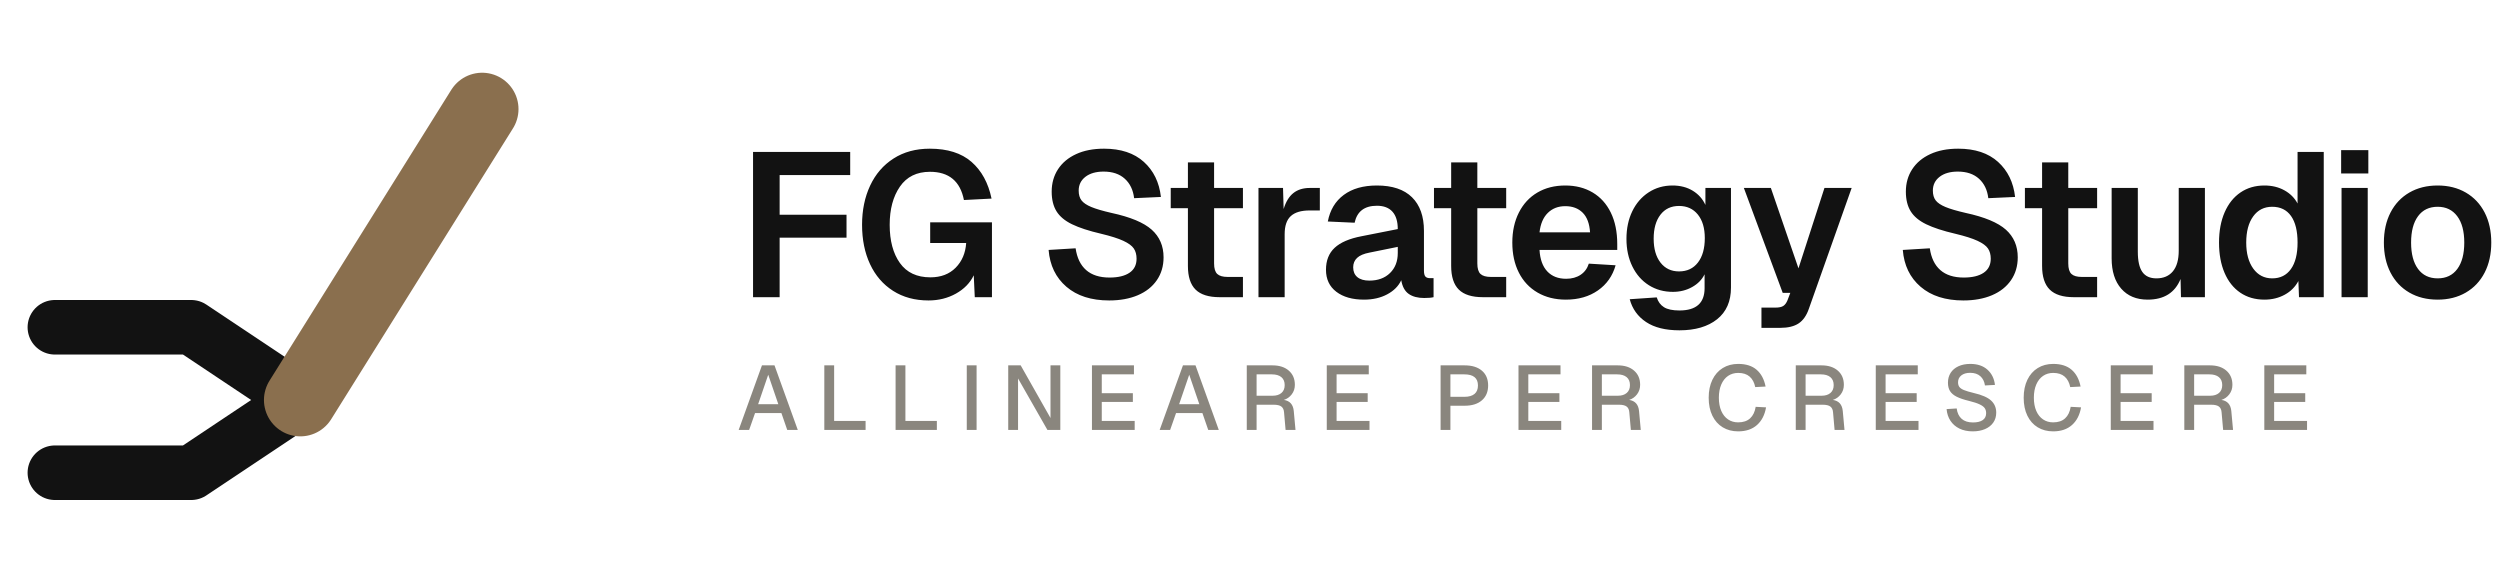
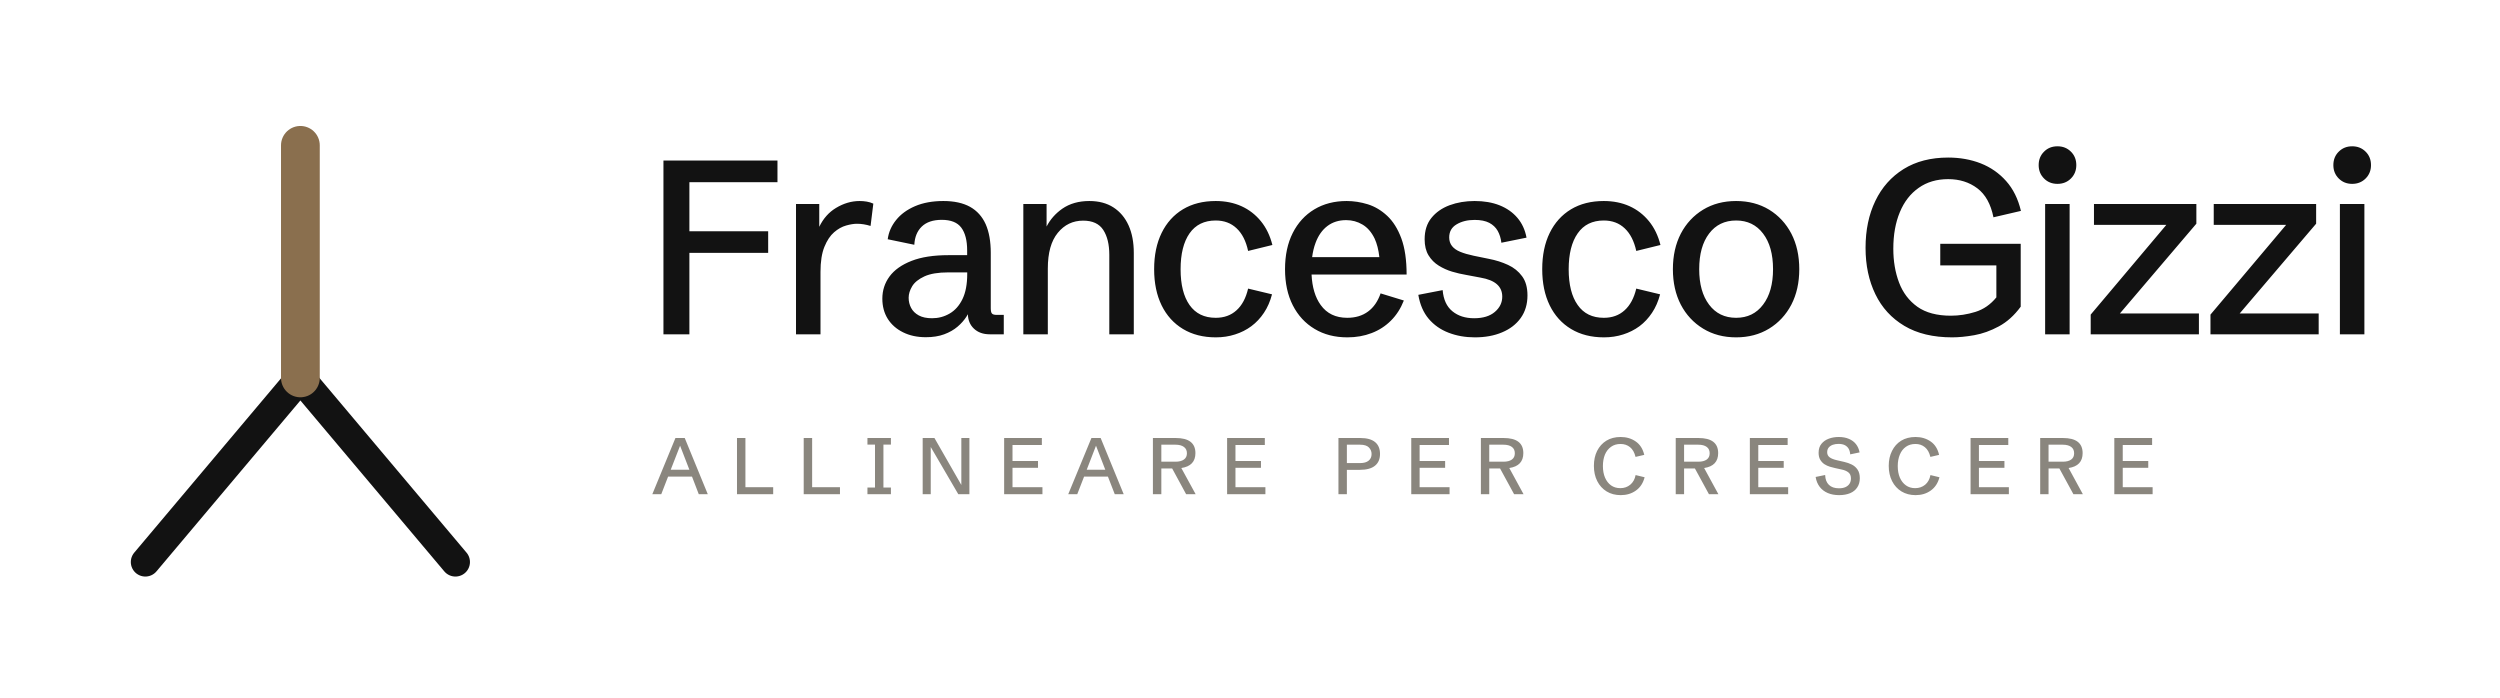
- <svg xmlns="http://www.w3.org/2000/svg" width="275" height="64" viewBox="0 0 274.93 64.00" role="img" aria-label="FG Strategy Studio">
-   <g>
-     <path d="M6 36 H21 L33 44" fill="none" stroke="#121212" stroke-width="6" stroke-linecap="round" stroke-linejoin="round" />
-     <path d="M6 52 H21 L33 44" fill="none" stroke="#121212" stroke-width="6" stroke-linecap="round" stroke-linejoin="round" />
-     <path d="M33 44 L53 12" fill="none" stroke="#8A6F4E" stroke-width="8" stroke-linecap="round" />
+ <svg xmlns="http://www.w3.org/2000/svg" width="344" height="96" viewBox="0 0 344 96" role="img" aria-label="Francesco Gizzi — Allineare per crescere">
+   <g transform="translate(8 14.66667) scale(0.6666667)">
+     <path d="M18 94 L50 56 M82 94 L50 56" fill="none" stroke="#121212" stroke-width="6" stroke-linecap="round" stroke-linejoin="round" />
+     <path d="M50 56 V8" fill="none" stroke="#8A6F4E" stroke-width="8" stroke-linecap="round" />
  </g>
-   <path transform="translate(81.00 32.69)" fill="#121212" d="M1.8 -15.975H12.487V-13.432H4.725V-9.067H12.082V-6.547H4.725V0.0H1.8Z M13.792 -7.965Q13.792 -10.373 14.681 -12.274Q15.57 -14.175 17.258 -15.255Q18.945 -16.335 21.24 -16.335Q24.165 -16.335 25.83 -14.884Q27.495 -13.432 28.035 -10.845L24.997 -10.688Q24.39 -13.792 21.262 -13.792Q19.08 -13.792 17.955 -12.161Q16.83 -10.53 16.83 -7.965Q16.83 -5.332 17.955 -3.757Q19.08 -2.183 21.307 -2.183Q23.04 -2.183 24.086 -3.24Q25.133 -4.297 25.245 -5.962H21.285V-8.235H28.08V0.0H26.19L26.078 -2.407Q25.47 -1.147 24.12 -0.394Q22.77 0.36 21.105 0.36Q18.855 0.36 17.201 -0.698Q15.547 -1.755 14.67 -3.634Q13.792 -5.513 13.792 -7.965Z M34.312 -5.197 37.282 -5.377Q37.508 -3.802 38.441 -2.981Q39.375 -2.16 41.017 -2.16Q42.435 -2.16 43.211 -2.689Q43.987 -3.217 43.987 -4.23Q43.987 -4.905 43.684 -5.355Q43.38 -5.805 42.536 -6.199Q41.692 -6.592 40.095 -6.975Q38.07 -7.447 36.889 -8.021Q35.707 -8.595 35.179 -9.45Q34.65 -10.305 34.65 -11.61Q34.65 -13.005 35.347 -14.074Q36.045 -15.143 37.339 -15.739Q38.633 -16.335 40.41 -16.335Q43.177 -16.335 44.786 -14.884Q46.395 -13.432 46.665 -11.025L43.718 -10.89Q43.56 -12.24 42.694 -13.027Q41.828 -13.815 40.365 -13.815Q39.105 -13.815 38.362 -13.241Q37.62 -12.667 37.62 -11.723Q37.62 -11.047 37.935 -10.642Q38.25 -10.237 39.004 -9.922Q39.758 -9.607 41.22 -9.27Q44.347 -8.595 45.652 -7.425Q46.957 -6.255 46.957 -4.388Q46.957 -2.947 46.215 -1.867Q45.472 -0.787 44.122 -0.214Q42.772 0.36 40.972 0.36Q38.025 0.36 36.27 -1.147Q34.515 -2.655 34.312 -5.197Z M49.635 -3.442V-9.787H47.745V-12.015H49.635V-14.827H52.515V-12.015H55.688V-9.787H52.515V-3.712Q52.515 -2.88 52.864 -2.554Q53.212 -2.228 54.0 -2.228H55.688V0.0H53.123Q51.323 0.0 50.479 -0.833Q49.635 -1.665 49.635 -3.442Z M57.398 -12.015H60.097L60.165 -9.697Q60.525 -10.89 61.234 -11.452Q61.942 -12.015 63.045 -12.015H64.147V-9.54H63.022Q61.627 -9.54 60.953 -8.921Q60.277 -8.303 60.277 -6.93V0.0H57.398Z M64.823 -3.015Q64.823 -4.545 65.779 -5.434Q66.735 -6.322 68.737 -6.705L72.72 -7.492Q72.72 -8.752 72.135 -9.405Q71.55 -10.057 70.425 -10.057Q68.377 -10.057 67.972 -8.19L65.025 -8.325Q65.385 -10.215 66.78 -11.25Q68.175 -12.285 70.425 -12.285Q72.968 -12.285 74.284 -10.991Q75.6 -9.697 75.6 -7.29V-2.925Q75.6 -2.453 75.757 -2.272Q75.915 -2.092 76.275 -2.092H76.657V0.0Q76.297 0.09 75.623 0.09Q74.565 0.09 73.924 -0.36Q73.282 -0.81 73.102 -1.867Q72.653 -0.9 71.561 -0.315Q70.47 0.27 69.007 0.27Q67.095 0.27 65.959 -0.596Q64.823 -1.462 64.823 -3.015ZM72.72 -4.86V-5.535L69.615 -4.905Q68.67 -4.725 68.243 -4.32Q67.815 -3.915 67.815 -3.285Q67.815 -2.587 68.276 -2.205Q68.737 -1.823 69.593 -1.823Q71.01 -1.823 71.865 -2.655Q72.72 -3.487 72.72 -4.86Z M78.593 -3.442V-9.787H76.703V-12.015H78.593V-14.827H81.472V-12.015H84.645V-9.787H81.472V-3.712Q81.472 -2.88 81.821 -2.554Q82.17 -2.228 82.957 -2.228H84.645V0.0H82.08Q80.28 0.0 79.436 -0.833Q78.593 -1.665 78.593 -3.442Z M85.32 -6.007Q85.32 -7.875 86.04 -9.304Q86.76 -10.732 88.076 -11.509Q89.392 -12.285 91.147 -12.285Q92.857 -12.285 94.151 -11.52Q95.445 -10.755 96.154 -9.304Q96.862 -7.853 96.862 -5.85V-5.197H88.312Q88.402 -3.645 89.167 -2.835Q89.932 -2.025 91.237 -2.025Q92.182 -2.025 92.835 -2.464Q93.487 -2.902 93.735 -3.69L96.682 -3.51Q96.188 -1.755 94.736 -0.742Q93.285 0.27 91.215 0.27Q89.438 0.27 88.099 -0.506Q86.76 -1.282 86.04 -2.7Q85.32 -4.117 85.32 -6.007ZM91.147 -10.012Q89.977 -10.012 89.224 -9.27Q88.47 -8.527 88.312 -7.132H93.87Q93.78 -8.572 93.06 -9.293Q92.34 -10.012 91.147 -10.012Z M98.235 0.225 101.205 0.022Q101.43 0.742 102.004 1.103Q102.578 1.462 103.703 1.462Q106.47 1.462 106.47 -0.99V-2.52Q106.043 -1.642 105.097 -1.114Q104.153 -0.585 102.983 -0.585Q101.498 -0.585 100.339 -1.316Q99.18 -2.047 98.528 -3.375Q97.875 -4.702 97.875 -6.412Q97.875 -8.123 98.516 -9.45Q99.157 -10.777 100.316 -11.531Q101.475 -12.285 102.938 -12.285Q104.22 -12.285 105.165 -11.711Q106.11 -11.137 106.56 -10.147V-12.015H109.373V-1.057Q109.373 1.215 107.843 2.43Q106.312 3.645 103.703 3.645Q101.407 3.645 100.035 2.734Q98.662 1.823 98.235 0.225ZM106.493 -6.502Q106.493 -8.145 105.728 -9.09Q104.963 -10.035 103.657 -10.035Q102.353 -10.035 101.61 -9.067Q100.868 -8.1 100.868 -6.435Q100.868 -4.77 101.621 -3.802Q102.375 -2.835 103.657 -2.835Q104.985 -2.835 105.739 -3.814Q106.493 -4.792 106.493 -6.502Z M112.725 1.147H114.255Q114.84 1.147 115.121 0.968Q115.403 0.787 115.582 0.36L115.898 -0.472H115.065L110.79 -12.015H113.76L116.797 -3.172L119.655 -12.015H122.648L117.945 1.26Q117.562 2.385 116.82 2.88Q116.078 3.375 114.773 3.375H112.725Z M128.273 -5.197 131.243 -5.377Q131.468 -3.802 132.401 -2.981Q133.335 -2.16 134.977 -2.16Q136.395 -2.16 137.171 -2.689Q137.947 -3.217 137.947 -4.23Q137.947 -4.905 137.644 -5.355Q137.34 -5.805 136.496 -6.199Q135.653 -6.592 134.055 -6.975Q132.03 -7.447 130.849 -8.021Q129.667 -8.595 129.139 -9.45Q128.61 -10.305 128.61 -11.61Q128.61 -13.005 129.308 -14.074Q130.005 -15.143 131.299 -15.739Q132.593 -16.335 134.37 -16.335Q137.137 -16.335 138.746 -14.884Q140.355 -13.432 140.625 -11.025L137.678 -10.89Q137.52 -12.24 136.654 -13.027Q135.787 -13.815 134.325 -13.815Q133.065 -13.815 132.322 -13.241Q131.58 -12.667 131.58 -11.723Q131.58 -11.047 131.895 -10.642Q132.21 -10.237 132.964 -9.922Q133.718 -9.607 135.18 -9.27Q138.308 -8.595 139.613 -7.425Q140.917 -6.255 140.917 -4.388Q140.917 -2.947 140.175 -1.867Q139.433 -0.787 138.082 -0.214Q136.732 0.36 134.933 0.36Q131.985 0.36 130.23 -1.147Q128.475 -2.655 128.273 -5.197Z M143.595 -3.442V-9.787H141.705V-12.015H143.595V-14.827H146.475V-12.015H149.648V-9.787H146.475V-3.712Q146.475 -2.88 146.824 -2.554Q147.172 -2.228 147.96 -2.228H149.648V0.0H147.082Q145.282 0.0 144.439 -0.833Q143.595 -1.665 143.595 -3.442Z M151.245 -4.275V-12.015H154.125V-4.995Q154.125 -3.487 154.62 -2.779Q155.115 -2.07 156.172 -2.07Q157.342 -2.07 157.984 -2.846Q158.625 -3.623 158.625 -5.107V-12.015H161.505V0.0H158.872L158.827 -2.002Q157.905 0.27 155.205 0.27Q153.36 0.27 152.302 -0.934Q151.245 -2.137 151.245 -4.275Z M163.058 -6.007Q163.058 -7.92 163.676 -9.337Q164.295 -10.755 165.42 -11.52Q166.545 -12.285 168.052 -12.285Q169.29 -12.285 170.246 -11.756Q171.202 -11.227 171.697 -10.305V-15.975H174.577V0.0H171.855L171.787 -1.777Q171.27 -0.81 170.28 -0.27Q169.29 0.27 168.052 0.27Q166.522 0.27 165.397 -0.495Q164.272 -1.26 163.665 -2.677Q163.058 -4.095 163.058 -6.007ZM171.697 -6.007Q171.697 -7.92 170.977 -8.933Q170.257 -9.945 168.907 -9.945Q167.58 -9.945 166.815 -8.887Q166.05 -7.83 166.05 -6.007Q166.05 -4.207 166.826 -3.139Q167.602 -2.07 168.907 -2.07Q170.235 -2.07 170.966 -3.094Q171.697 -4.117 171.697 -6.007Z M176.535 -12.015H179.415V0.0H176.535ZM176.49 -16.177H179.482V-13.612H176.49Z M181.192 -6.007Q181.192 -7.897 181.924 -9.315Q182.655 -10.732 183.994 -11.509Q185.332 -12.285 187.11 -12.285Q188.865 -12.285 190.204 -11.509Q191.542 -10.732 192.274 -9.315Q193.005 -7.897 193.005 -6.007Q193.005 -4.117 192.274 -2.7Q191.542 -1.282 190.204 -0.506Q188.865 0.27 187.11 0.27Q185.332 0.27 183.994 -0.506Q182.655 -1.282 181.924 -2.7Q181.192 -4.117 181.192 -6.007ZM190.035 -6.007Q190.035 -7.875 189.259 -8.91Q188.482 -9.945 187.11 -9.945Q185.715 -9.945 184.95 -8.91Q184.185 -7.875 184.185 -6.007Q184.185 -4.14 184.95 -3.105Q185.715 -2.07 187.11 -2.07Q188.505 -2.07 189.27 -3.105Q190.035 -4.14 190.035 -6.007Z" />
-   <path transform="translate(81.00 47.29)" fill="#8A867E" d="M2.78 -7.1H4.16L6.72 0.0H5.56L4.92 -1.85H2.02L1.37 0.0H0.22ZM4.58 -2.83 3.47 -6.07 2.36 -2.83Z M9.64 -7.1H10.72V-0.99H14.18V0.0H9.64Z M17.48 -7.1H18.56V-0.99H22.02V0.0H17.48Z M25.31 -7.1H26.39V0.0H25.31Z M29.87 -7.1H31.24L34.52 -1.31V-7.1H35.6V0.0H34.18L30.95 -5.66V0.0H29.87Z M39.08 -7.1H43.7V-6.11H40.16V-4.04H43.58V-3.08H40.16V-0.99H43.78V0.0H39.08Z M49.09 -7.1H50.47L53.03 0.0H51.87L51.23 -1.85H48.33L47.68 0.0H46.53ZM50.89 -2.83 49.78 -6.07 48.67 -2.83Z M56.11 -7.1H58.94Q60.07 -7.1 60.735 -6.52Q61.4 -5.94 61.4 -4.96Q61.4 -4.36 61.055 -3.91Q60.71 -3.46 60.19 -3.3Q61.18 -3.15 61.28 -2.07L61.47 0.0H60.38L60.21 -1.93Q60.18 -2.37 59.915 -2.57Q59.65 -2.77 59.07 -2.77H57.19V0.0H56.11ZM60.28 -4.93Q60.28 -5.5 59.915 -5.805Q59.55 -6.11 58.87 -6.11H57.19V-3.76H58.96Q59.57 -3.76 59.925 -4.065Q60.28 -4.37 60.28 -4.93Z M64.91 -7.1H69.53V-6.11H65.99V-4.04H69.41V-3.08H65.99V-0.99H69.61V0.0H64.91Z M77.43 -7.1H80.08Q81.29 -7.1 81.975 -6.515Q82.66 -5.93 82.66 -4.89Q82.66 -3.85 81.975 -3.255Q81.29 -2.66 80.08 -2.66H78.51V0.0H77.43ZM81.54 -4.89Q81.54 -5.5 81.165 -5.805Q80.79 -6.11 80.05 -6.11H78.51V-3.64H80.05Q80.78 -3.64 81.16 -3.955Q81.54 -4.27 81.54 -4.89Z M86.0 -7.1H90.62V-6.11H87.08V-4.04H90.5V-3.08H87.08V-0.99H90.7V0.0H86.0Z M94.09 -7.1H96.92Q98.05 -7.1 98.715 -6.52Q99.38 -5.94 99.38 -4.96Q99.38 -4.36 99.035 -3.91Q98.69 -3.46 98.17 -3.3Q99.16 -3.15 99.26 -2.07L99.45 0.0H98.36L98.19 -1.93Q98.16 -2.37 97.895 -2.57Q97.63 -2.77 97.05 -2.77H95.17V0.0H94.09ZM98.26 -4.93Q98.26 -5.5 97.895 -5.805Q97.53 -6.11 96.85 -6.11H95.17V-3.76H96.94Q97.55 -3.76 97.905 -4.065Q98.26 -4.37 98.26 -4.93Z M106.92 -3.54Q106.92 -4.67 107.325 -5.51Q107.73 -6.35 108.465 -6.805Q109.2 -7.26 110.17 -7.26Q111.45 -7.26 112.195 -6.615Q112.94 -5.97 113.18 -4.77L112.04 -4.71Q111.89 -5.46 111.425 -5.865Q110.96 -6.27 110.17 -6.27Q109.53 -6.27 109.05 -5.94Q108.57 -5.61 108.305 -4.995Q108.04 -4.38 108.04 -3.54Q108.04 -2.7 108.305 -2.09Q108.57 -1.48 109.05 -1.155Q109.53 -0.83 110.16 -0.83Q111 -0.83 111.48 -1.275Q111.96 -1.72 112.09 -2.54L113.23 -2.48Q113.02 -1.24 112.235 -0.54Q111.45 0.16 110.16 0.16Q109.2 0.16 108.465 -0.285Q107.73 -0.73 107.325 -1.565Q106.92 -2.4 106.92 -3.54Z M116.5 -7.1H119.33Q120.46 -7.1 121.125 -6.52Q121.79 -5.94 121.79 -4.96Q121.79 -4.36 121.445 -3.91Q121.1 -3.46 120.58 -3.3Q121.57 -3.15 121.67 -2.07L121.86 0.0H120.77L120.6 -1.93Q120.57 -2.37 120.305 -2.57Q120.04 -2.77 119.46 -2.77H117.58V0.0H116.5ZM120.67 -4.93Q120.67 -5.5 120.305 -5.805Q119.94 -6.11 119.26 -6.11H117.58V-3.76H119.35Q119.96 -3.76 120.315 -4.065Q120.67 -4.37 120.67 -4.93Z M125.3 -7.1H129.92V-6.11H126.38V-4.04H129.8V-3.08H126.38V-0.99H130.0V0.0H125.3Z M133.09 -2.29 134.2 -2.36Q134.3 -1.61 134.75 -1.215Q135.2 -0.82 135.99 -0.82Q136.69 -0.82 137.065 -1.08Q137.44 -1.34 137.44 -1.84Q137.44 -2.16 137.29 -2.385Q137.14 -2.61 136.735 -2.805Q136.33 -3.0 135.56 -3.19Q134.69 -3.4 134.19 -3.655Q133.69 -3.91 133.465 -4.275Q133.24 -4.64 133.24 -5.2Q133.24 -5.81 133.535 -6.275Q133.83 -6.74 134.39 -7.0Q134.95 -7.26 135.7 -7.26Q136.88 -7.26 137.585 -6.625Q138.29 -5.99 138.41 -4.95L137.31 -4.89Q137.22 -5.53 136.805 -5.905Q136.39 -6.28 135.68 -6.28Q135.07 -6.28 134.71 -5.995Q134.35 -5.71 134.35 -5.24Q134.35 -4.92 134.495 -4.725Q134.64 -4.53 135.005 -4.38Q135.37 -4.23 136.08 -4.06Q137.42 -3.75 137.985 -3.23Q138.55 -2.71 138.55 -1.9Q138.55 -1.27 138.225 -0.805Q137.9 -0.34 137.315 -0.09Q136.73 0.16 135.97 0.16Q135.13 0.16 134.505 -0.145Q133.88 -0.45 133.515 -1.005Q133.15 -1.56 133.09 -2.29Z M141.57 -3.54Q141.57 -4.67 141.975 -5.51Q142.38 -6.35 143.115 -6.805Q143.85 -7.26 144.82 -7.26Q146.1 -7.26 146.845 -6.615Q147.59 -5.97 147.83 -4.77L146.69 -4.71Q146.54 -5.46 146.075 -5.865Q145.61 -6.27 144.82 -6.27Q144.18 -6.27 143.7 -5.94Q143.22 -5.61 142.955 -4.995Q142.69 -4.38 142.69 -3.54Q142.69 -2.7 142.955 -2.09Q143.22 -1.48 143.7 -1.155Q144.18 -0.83 144.81 -0.83Q145.65 -0.83 146.13 -1.275Q146.61 -1.72 146.74 -2.54L147.88 -2.48Q147.67 -1.24 146.885 -0.54Q146.1 0.16 144.81 0.16Q143.85 0.16 143.115 -0.285Q142.38 -0.73 141.975 -1.565Q141.57 -2.4 141.57 -3.54Z M151.15 -7.1H155.77V-6.11H152.23V-4.04H155.65V-3.08H152.23V-0.99H155.85V0.0H151.15Z M159.24 -7.1H162.07Q163.2 -7.1 163.865 -6.52Q164.53 -5.94 164.53 -4.96Q164.53 -4.36 164.185 -3.91Q163.84 -3.46 163.32 -3.3Q164.31 -3.15 164.41 -2.07L164.6 0.0H163.51L163.34 -1.93Q163.31 -2.37 163.045 -2.57Q162.78 -2.77 162.2 -2.77H160.32V0.0H159.24ZM163.41 -4.93Q163.41 -5.5 163.045 -5.805Q162.68 -6.11 162.0 -6.11H160.32V-3.76H162.09Q162.7 -3.76 163.055 -4.065Q163.41 -4.37 163.41 -4.93Z M168.04 -7.1H172.66V-6.11H169.12V-4.04H172.54V-3.08H169.12V-0.99H172.74V0.0H168.04Z" />
+   <path d="M94.86 46L91.29 46L91.29 22.09L106.98 22.09L106.98 25.07L94.86 25.07L94.86 31.82L105.70 31.82L105.70 34.79L94.86 34.79L94.86 46Z M112.90 46L109.53 46L109.53 28.07L112.73 28.07L112.73 31.21Q113.55 29.51 115.02 28.62L115.02 28.62Q116.60 27.66 118.29 27.66L118.29 27.66Q118.77 27.66 119.26 27.74Q119.74 27.82 120.17 28.02L120.17 28.02L119.79 31.09Q118.84 30.79 117.91 30.79L117.91 30.79Q117.28 30.79 116.43 31.03Q115.57 31.27 114.77 31.96Q113.98 32.64 113.44 33.96Q112.90 35.28 112.90 37.42L112.90 37.42L112.90 46Z M127.40 46.40L127.40 46.40Q125.62 46.40 124.27 45.73Q122.92 45.07 122.16 43.88Q121.41 42.68 121.41 41.10L121.41 41.10Q121.41 39.39 122.40 38.04Q123.40 36.69 125.42 35.90Q127.43 35.11 130.50 35.11L130.50 35.11L133.08 35.11L133.08 34.45Q133.08 32.40 132.27 31.32Q131.47 30.25 129.59 30.25L129.59 30.25Q127.80 30.25 126.84 31.17Q125.89 32.09 125.81 33.68L125.81 33.68L122.15 32.92Q122.34 31.47 123.30 30.28Q124.26 29.08 125.91 28.37Q127.57 27.66 129.81 27.66L129.81 27.66Q132.03 27.66 133.48 28.46Q134.92 29.27 135.63 30.85Q136.33 32.44 136.33 34.79L136.33 34.79L136.33 42.41Q136.33 42.96 136.49 43.14Q136.65 43.33 137.16 43.33L137.16 43.33L138.12 43.33L138.12 46L136.18 46Q134.84 46 134.01 45.22L134.01 45.22Q133.21 44.46 133.18 43.24L133.18 43.24Q133.09 43.39 132.99 43.56L132.99 43.56Q132.51 44.31 131.76 44.95Q131.00 45.60 129.92 46Q128.84 46.40 127.40 46.40ZM128.25 43.79L128.25 43.79Q129.56 43.79 130.66 43.15Q131.77 42.51 132.43 41.17Q133.09 39.82 133.09 37.70L133.09 37.70L133.09 37.48L130.49 37.48Q128.40 37.48 127.20 38.03Q126.01 38.58 125.52 39.38Q125.03 40.19 125.03 40.97L125.03 40.97Q125.03 41.73 125.37 42.37Q125.71 43.01 126.42 43.40Q127.13 43.79 128.25 43.79Z M144.18 46L140.81 46L140.81 28.07L144.01 28.07L144.01 31.17Q144.76 29.71 146.17 28.72L146.17 28.72Q147.70 27.66 149.89 27.66L149.89 27.66Q151.85 27.66 153.21 28.54Q154.57 29.42 155.29 31.01Q156.01 32.60 156.01 34.81L156.01 34.81L156.01 46L152.64 46L152.64 35.06Q152.64 32.92 151.81 31.64Q150.98 30.36 149.04 30.36L149.04 30.36Q146.92 30.36 145.55 32.04Q144.18 33.71 144.18 36.94L144.18 36.94L144.18 46Z M167.30 46.42L167.30 46.42Q164.69 46.42 162.78 45.27Q160.87 44.12 159.84 42.02Q158.81 39.91 158.81 37.04L158.81 37.04Q158.81 34.15 159.84 32.05Q160.87 29.95 162.77 28.80Q164.67 27.66 167.28 27.66L167.28 27.66Q169.24 27.66 170.82 28.37Q172.39 29.08 173.50 30.44Q174.60 31.79 175.08 33.71L175.08 33.71L171.74 34.53Q171.30 32.49 170.16 31.42Q169.02 30.34 167.28 30.34L167.28 30.34Q164.92 30.34 163.68 32.11Q162.45 33.88 162.45 37.05L162.45 37.05Q162.45 40.22 163.68 41.97Q164.92 43.73 167.28 43.73L167.28 43.73Q169.01 43.73 170.14 42.70Q171.28 41.68 171.74 39.71L171.74 39.71L175.03 40.50Q174.65 41.95 173.92 43.04Q173.19 44.14 172.18 44.89Q171.18 45.63 169.94 46.02Q168.71 46.42 167.30 46.42Z M185.40 46.42L185.40 46.42Q182.81 46.42 180.89 45.26Q178.96 44.11 177.89 42.01Q176.82 39.91 176.82 37.04Q176.82 34.16 177.88 32.06Q178.94 29.96 180.85 28.81Q182.76 27.66 185.30 27.66L185.30 27.66Q186.75 27.66 188.21 28.11Q189.67 28.57 190.88 29.70Q192.09 30.83 192.82 32.79Q193.55 34.76 193.55 37.78L193.55 37.78L180.47 37.78Q180.60 40.42 181.73 41.97L181.73 41.97Q182.99 43.73 185.38 43.73L185.38 43.73Q187.08 43.73 188.24 42.87Q189.40 42.02 189.97 40.37L189.97 40.37L193.17 41.35Q192.52 43.00 191.39 44.12Q190.26 45.25 188.74 45.83Q187.21 46.42 185.40 46.42ZM180.55 35.38L180.55 35.38L189.80 35.38Q189.63 33.86 189.15 32.83L189.15 32.83Q188.51 31.51 187.48 30.90Q186.46 30.29 185.23 30.29L185.23 30.29Q183.72 30.29 182.65 31.10Q181.58 31.91 181.02 33.42L181.02 33.42Q180.69 34.30 180.55 35.38Z M202.94 46.42L202.94 46.42Q200.97 46.42 199.32 45.78Q197.68 45.15 196.59 43.87Q195.50 42.58 195.16 40.57L195.16 40.57L198.51 39.92Q198.67 41.87 199.85 42.83Q201.02 43.79 202.84 43.79L202.84 43.79Q204.67 43.79 205.69 42.92Q206.71 42.05 206.71 40.82L206.71 40.82Q206.71 39.76 205.97 39.11Q205.23 38.46 203.72 38.20L203.72 38.20L201.70 37.82Q200.80 37.67 199.81 37.38Q198.82 37.08 197.97 36.55Q197.11 36.02 196.57 35.14Q196.03 34.26 196.03 32.92L196.03 32.92Q196.03 31.14 196.96 29.99Q197.89 28.83 199.46 28.24Q201.03 27.66 202.91 27.66L202.91 27.66Q204.85 27.66 206.34 28.25Q207.84 28.85 208.79 29.97Q209.75 31.09 210.05 32.70L210.05 32.70L206.59 33.40Q206.48 32.47 206.08 31.76Q205.68 31.06 204.92 30.66Q204.15 30.26 202.91 30.26L202.91 30.26Q201.45 30.26 200.43 30.87Q199.41 31.47 199.41 32.67L199.41 32.67Q199.41 33.37 199.80 33.86Q200.19 34.35 200.93 34.65Q201.68 34.96 202.78 35.19L202.78 35.19L204.88 35.62Q206.29 35.89 207.50 36.45Q208.70 37.00 209.44 38.01Q210.18 39.01 210.18 40.65L210.18 40.65Q210.18 42.46 209.25 43.76Q208.32 45.05 206.69 45.73Q205.07 46.42 202.94 46.42Z M220.70 46.42L220.70 46.42Q218.09 46.42 216.18 45.27Q214.27 44.12 213.24 42.02Q212.21 39.91 212.21 37.04L212.21 37.04Q212.21 34.15 213.24 32.05Q214.27 29.95 216.17 28.80Q218.07 27.66 220.68 27.66L220.68 27.66Q222.64 27.66 224.22 28.37Q225.79 29.08 226.90 30.44Q228.00 31.79 228.48 33.71L228.48 33.71L225.15 34.53Q224.70 32.49 223.56 31.42Q222.42 30.34 220.68 30.34L220.68 30.34Q218.32 30.34 217.09 32.11Q215.85 33.88 215.85 37.05L215.85 37.05Q215.85 40.22 217.09 41.97Q218.32 43.73 220.68 43.73L220.68 43.73Q222.41 43.73 223.54 42.70Q224.68 41.68 225.15 39.71L225.15 39.71L228.43 40.50Q228.05 41.95 227.32 43.04Q226.59 44.14 225.59 44.89Q224.58 45.63 223.35 46.02Q222.11 46.42 220.70 46.42Z M238.89 46.42L238.89 46.42Q236.31 46.42 234.35 45.22Q232.38 44.02 231.28 41.92Q230.19 39.81 230.19 37.04L230.19 37.04Q230.19 34.26 231.28 32.15Q232.38 30.05 234.35 28.85Q236.31 27.66 238.89 27.66L238.89 27.66Q241.46 27.66 243.43 28.85Q245.39 30.05 246.49 32.15Q247.58 34.26 247.58 37.04L247.58 37.04Q247.58 39.81 246.49 41.92Q245.39 44.02 243.43 45.22Q241.46 46.42 238.89 46.42ZM238.89 43.73L238.89 43.73Q241.24 43.73 242.60 41.92Q243.97 40.12 243.97 37.04L243.97 37.04Q243.97 33.93 242.60 32.14Q241.24 30.34 238.89 30.34L238.89 30.34Q236.53 30.34 235.17 32.14Q233.81 33.93 233.81 37.04L233.81 37.04Q233.81 40.12 235.17 41.92Q236.53 43.73 238.89 43.73Z  M268.62 46.42L268.62 46.42Q264.69 46.42 262.04 44.84Q259.39 43.26 258.05 40.48Q256.70 37.70 256.70 34.10L256.70 34.10Q256.70 30.43 258.05 27.64Q259.39 24.85 261.94 23.26Q264.49 21.68 268.07 21.68L268.07 21.68Q270.50 21.68 272.55 22.48Q274.60 23.29 276.04 24.91Q277.49 26.53 278.08 29.02L278.08 29.02L274.30 29.90Q273.75 27.17 272.08 25.91Q270.41 24.65 268.07 24.65L268.07 24.65Q265.70 24.65 264.01 25.85Q262.31 27.04 261.42 29.19Q260.52 31.34 260.52 34.23L260.52 34.23Q260.52 36.79 261.31 38.88Q262.10 40.97 263.83 42.21Q265.57 43.44 268.44 43.44L268.44 43.44Q270.13 43.44 271.81 42.92Q273.49 42.40 274.70 40.92L274.70 40.92L274.70 36.52L266.98 36.52L266.98 33.55L278.05 33.55L278.05 42.20Q276.72 44.01 275.04 44.91Q273.35 45.82 271.67 46.12Q269.98 46.42 268.62 46.42Z M284.78 46L281.41 46L281.41 28.07L284.78 28.07L284.78 46ZM283.11 25.30L283.11 25.30Q281.99 25.30 281.26 24.56Q280.52 23.82 280.52 22.72L280.52 22.72Q280.52 21.60 281.26 20.87Q281.99 20.13 283.11 20.13L283.11 20.13Q284.22 20.13 284.96 20.87Q285.70 21.60 285.70 22.72L285.70 22.72Q285.70 23.82 284.96 24.56Q284.22 25.30 283.11 25.30Z M302.57 46L287.68 46L287.68 43.29L298.09 30.94L288.13 30.94L288.13 28.07L302.22 28.07L302.22 30.78L291.70 43.13L302.57 43.13L302.57 46Z M319.05 46L304.16 46L304.16 43.29L314.57 30.94L304.61 30.94L304.61 28.07L318.70 28.07L318.70 30.78L308.18 43.13L319.05 43.13L319.05 46Z M325.34 46L321.97 46L321.97 28.07L325.34 28.07L325.34 46ZM323.66 25.30L323.66 25.30Q322.55 25.30 321.81 24.56Q321.07 23.82 321.07 22.72L321.07 22.72Q321.07 21.60 321.81 20.87Q322.55 20.13 323.66 20.13L323.66 20.13Q324.77 20.13 325.51 20.87Q326.25 21.60 326.25 22.72L326.25 22.72Q326.25 23.82 325.51 24.56Q324.77 25.30 323.66 25.30Z " fill="#121212" />
+   <path d="M90.99 68L89.76 68L92.94 60.27L94.22 60.27L97.39 68L96.15 68L95.22 65.58L91.93 65.58L90.99 68ZM92.29 64.64L94.86 64.64L93.58 61.33L92.29 64.64Z M106.39 68L101.41 68L101.41 60.27L102.57 60.27L102.57 67.04L106.39 67.04L106.39 68Z M115.58 68L110.59 68L110.59 60.27L111.75 60.27L111.75 67.04L115.58 67.04L115.58 68Z M122.59 68L119.36 68L119.36 67.08L120.40 67.08L120.40 61.18L119.36 61.18L119.36 60.27L122.59 60.27L122.59 61.18L121.56 61.18L121.56 67.08L122.59 67.08L122.59 68Z M128.07 68L126.96 68L126.96 60.27L128.58 60.27L132.28 66.73L132.28 60.27L133.39 60.27L133.39 68L131.86 68L128.07 61.51L128.07 68Z M143.44 68L138.17 68L138.17 60.27L143.36 60.27L143.36 61.23L139.32 61.23L139.32 63.43L142.83 63.43L142.83 64.37L139.32 64.37L139.32 67.04L143.44 67.04L143.44 68Z M148.23 68L146.99 68L150.18 60.27L151.45 60.27L154.62 68L153.39 68L152.45 65.58L149.17 65.58L148.23 68ZM149.53 64.64L152.09 64.64L150.81 61.33L149.53 64.64Z M159.80 68L158.64 68L158.64 60.27L161.78 60.27Q164.49 60.27 164.49 62.35L164.49 62.35Q164.49 64.11 162.55 64.40L162.55 64.40L164.52 68L163.21 68L161.29 64.46L159.80 64.46L159.80 68ZM159.80 61.19L159.80 63.53L161.75 63.53Q162.50 63.53 162.91 63.23Q163.32 62.94 163.32 62.37L163.32 62.37Q163.32 61.80 162.91 61.50Q162.50 61.19 161.75 61.19L161.75 61.19L159.80 61.19Z M174.12 68L168.85 68L168.85 60.27L174.04 60.27L174.04 61.23L170.00 61.23L170.00 63.43L173.51 63.43L173.51 64.37L170.00 64.37L170.00 67.04L174.12 67.04L174.12 68Z  M185.33 68L184.17 68L184.17 60.27L187.18 60.27Q188.53 60.27 189.21 60.83Q189.89 61.39 189.89 62.46L189.89 62.46Q189.89 63.52 189.20 64.08Q188.51 64.65 187.11 64.65L187.11 64.65L185.33 64.65L185.33 68ZM185.33 61.19L185.33 63.72L187.15 63.72Q187.92 63.72 188.32 63.39Q188.73 63.06 188.73 62.47L188.73 62.47Q188.73 61.95 188.36 61.57Q187.99 61.19 187.14 61.19L187.14 61.19L185.33 61.19Z M199.46 68L194.19 68L194.19 60.27L199.38 60.27L199.38 61.23L195.34 61.23L195.34 63.43L198.85 63.43L198.85 64.37L195.34 64.37L195.34 67.04L199.46 67.04L199.46 68Z M204.92 68L203.77 68L203.77 60.27L206.90 60.27Q209.61 60.27 209.61 62.35L209.61 62.35Q209.61 64.11 207.68 64.40L207.68 64.40L209.64 68L208.34 68L206.41 64.46L204.92 64.46L204.92 68ZM204.92 61.19L204.92 63.53L206.88 63.53Q207.63 63.53 208.04 63.23Q208.44 62.94 208.44 62.37L208.44 62.37Q208.44 61.80 208.04 61.50Q207.63 61.19 206.87 61.19L206.87 61.19L204.92 61.19Z  M223.02 68.13L223.02 68.13Q221.90 68.13 221.07 67.62Q220.24 67.11 219.78 66.20Q219.32 65.29 219.32 64.10L219.32 64.10Q219.32 62.94 219.76 62.05Q220.21 61.15 221.03 60.64Q221.86 60.13 223.00 60.13L223.00 60.13Q224.20 60.13 225.08 60.75Q225.96 61.36 226.25 62.59L226.25 62.59L225.05 62.87Q224.83 61.96 224.29 61.53Q223.75 61.09 222.99 61.09L222.99 61.09Q222.22 61.09 221.68 61.48Q221.13 61.87 220.84 62.55Q220.56 63.24 220.56 64.13L220.56 64.13Q220.56 65.04 220.85 65.72Q221.15 66.41 221.68 66.79Q222.22 67.17 222.96 67.17L222.96 67.17Q223.75 67.17 224.32 66.70Q224.90 66.22 225.06 65.37L225.06 65.37L226.30 65.67Q225.99 66.87 225.10 67.50Q224.22 68.13 223.02 68.13Z M231.73 68L230.58 68L230.58 60.27L233.71 60.27Q236.42 60.27 236.42 62.35L236.42 62.35Q236.42 64.11 234.49 64.40L234.49 64.40L236.45 68L235.15 68L233.22 64.46L231.73 64.46L231.73 68ZM231.73 61.19L231.73 63.53L233.69 63.53Q234.44 63.53 234.85 63.23Q235.25 62.94 235.25 62.37L235.25 62.37Q235.25 61.80 234.85 61.50Q234.44 61.19 233.68 61.19L233.68 61.19L231.73 61.19Z M246.05 68L240.78 68L240.78 60.27L245.98 60.27L245.98 61.23L241.94 61.23L241.94 63.43L245.44 63.43L245.44 64.37L241.94 64.37L241.94 67.04L246.05 67.04L246.05 68Z M253.06 68.13L253.06 68.13Q252.18 68.13 251.50 67.84Q250.82 67.55 250.39 66.99Q249.96 66.43 249.83 65.63L249.83 65.63L251.14 65.36Q251.17 66.25 251.66 66.72Q252.15 67.19 253.04 67.19L253.04 67.19Q253.58 67.19 253.95 67.02Q254.31 66.85 254.50 66.55Q254.69 66.24 254.69 65.84L254.69 65.84Q254.69 65.29 254.35 65.01Q254.01 64.73 253.43 64.61L253.43 64.61L252.48 64.40Q252.17 64.34 251.79 64.22Q251.40 64.10 251.05 63.88Q250.70 63.65 250.47 63.27Q250.24 62.89 250.24 62.30L250.24 62.30Q250.24 61.54 250.63 61.07Q251.02 60.59 251.65 60.36Q252.27 60.13 253.01 60.13L253.01 60.13Q253.82 60.13 254.41 60.39Q255.01 60.64 255.38 61.11Q255.75 61.58 255.88 62.25L255.88 62.25L254.59 62.52Q254.55 62.05 254.37 61.74Q254.18 61.42 253.84 61.25Q253.50 61.08 252.98 61.08L252.98 61.08Q252.55 61.08 252.20 61.20Q251.84 61.33 251.63 61.58Q251.42 61.83 251.42 62.23L251.42 62.23Q251.42 62.67 251.75 62.92Q252.09 63.18 252.81 63.34L252.81 63.34L253.77 63.56Q254.31 63.68 254.80 63.92Q255.30 64.17 255.60 64.62Q255.91 65.07 255.91 65.80L255.91 65.80Q255.91 66.54 255.56 67.06Q255.22 67.59 254.58 67.86Q253.94 68.13 253.06 68.13Z M263.59 68.13L263.59 68.13Q262.48 68.13 261.64 67.62Q260.81 67.11 260.35 66.20Q259.89 65.29 259.89 64.10L259.89 64.10Q259.89 62.94 260.34 62.05Q260.78 61.15 261.60 60.64Q262.43 60.13 263.58 60.13L263.58 60.13Q264.77 60.13 265.66 60.75Q266.54 61.36 266.82 62.59L266.82 62.59L265.62 62.87Q265.40 61.96 264.86 61.53Q264.32 61.09 263.57 61.09L263.57 61.09Q262.79 61.09 262.25 61.48Q261.70 61.87 261.42 62.55Q261.13 63.24 261.13 64.13L261.13 64.13Q261.13 65.04 261.42 65.72Q261.72 66.41 262.26 66.79Q262.79 67.17 263.53 67.17L263.53 67.17Q264.32 67.17 264.90 66.70Q265.47 66.22 265.63 65.37L265.63 65.37L266.87 65.67Q266.56 66.87 265.67 67.50Q264.79 68.13 263.59 68.13Z M276.42 68L271.15 68L271.15 60.27L276.34 60.27L276.34 61.23L272.30 61.23L272.30 63.43L275.81 63.43L275.81 64.37L272.30 64.37L272.30 67.04L276.42 67.04L276.42 68Z M281.88 68L280.73 68L280.73 60.27L283.86 60.27Q286.57 60.27 286.57 62.35L286.57 62.35Q286.57 64.11 284.64 64.40L284.64 64.40L286.60 68L285.30 68L283.37 64.46L281.88 64.46L281.88 68ZM281.88 61.19L281.88 63.53L283.84 63.53Q284.59 63.53 285.00 63.23Q285.40 62.94 285.40 62.37L285.40 62.37Q285.40 61.80 285.00 61.50Q284.59 61.19 283.83 61.19L283.83 61.19L281.88 61.19Z M296.20 68L290.93 68L290.93 60.27L296.13 60.27L296.13 61.23L292.09 61.23L292.09 63.43L295.60 63.43L295.60 64.37L292.09 64.37L292.09 67.04L296.20 67.04L296.20 68Z " fill="#8A867E" />
</svg>
